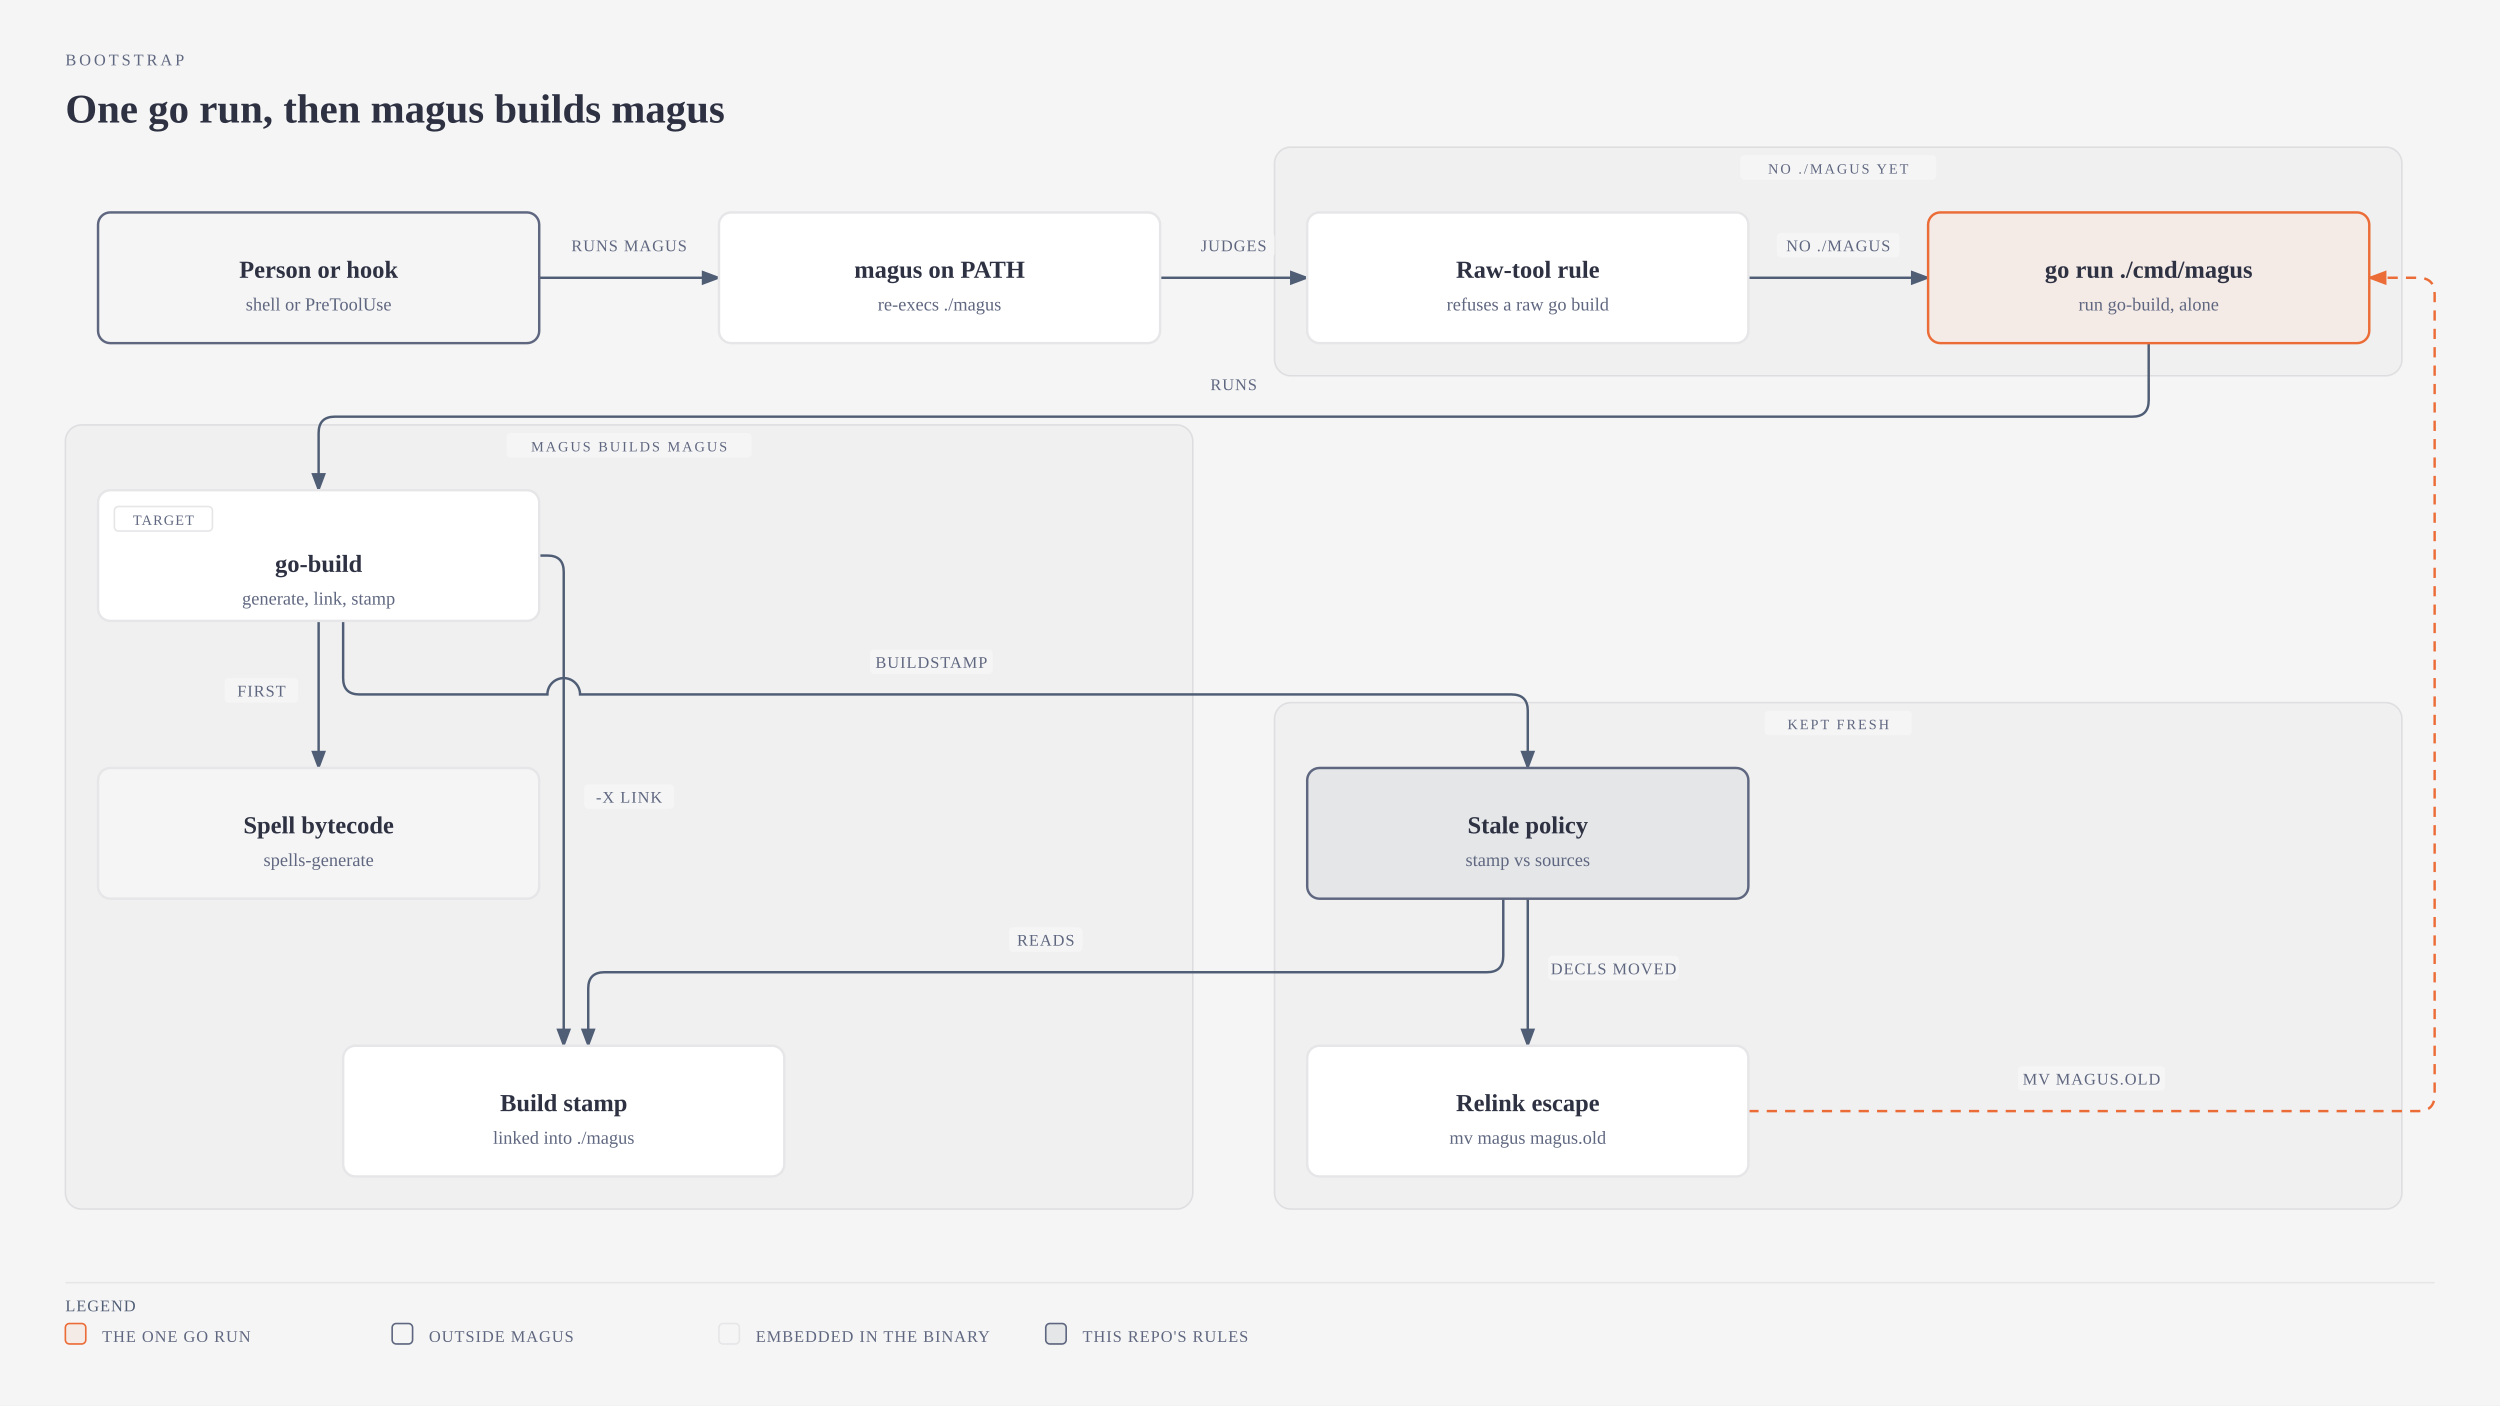
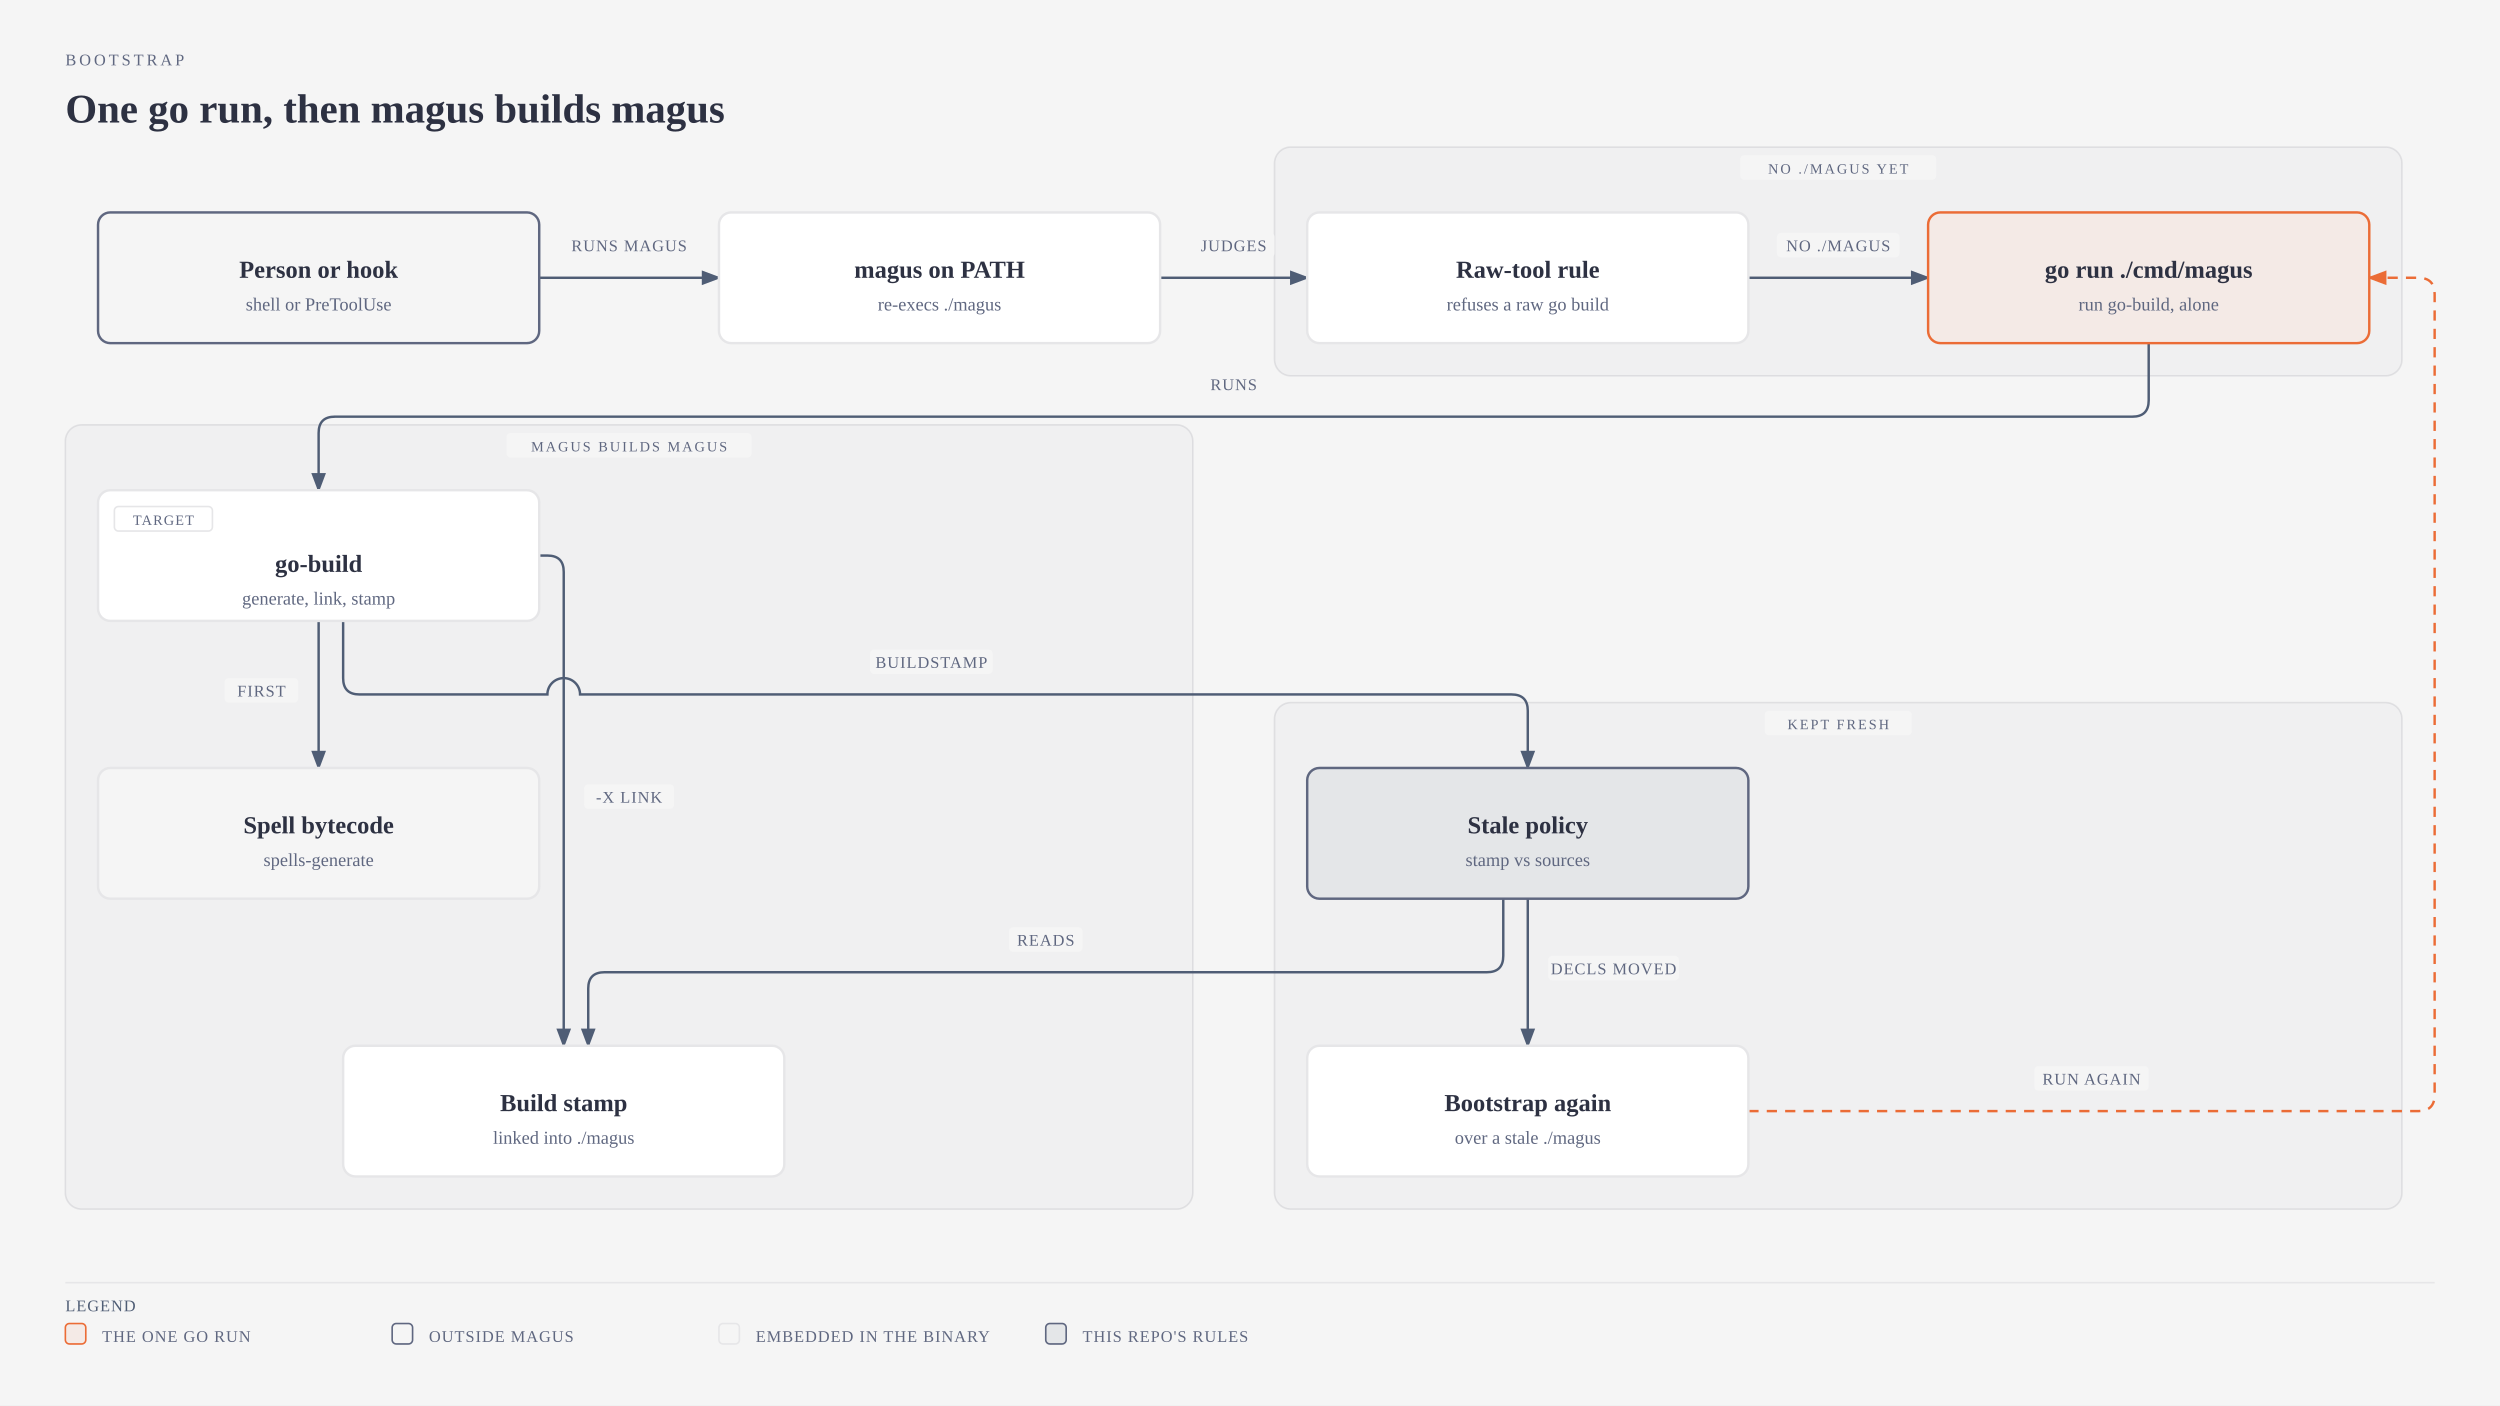
<svg xmlns="http://www.w3.org/2000/svg" viewBox="0 0 1224 688" width="1224" height="688" role="img" aria-labelledby="bootstrap-title bootstrap-desc" class="magus-diagram">
  <defs>
    <marker id="bootstrap-arrow-default" markerWidth="8" markerHeight="6" refX="7" refY="3" orient="auto">
      <polygon points="0 0, 8 3, 0 6" fill="#4f5d75" />
    </marker>
    <marker id="bootstrap-arrow-accent" markerWidth="8" markerHeight="6" refX="7" refY="3" orient="auto">
      <polygon points="0 0, 8 3, 0 6" fill="#eb6c36" />
    </marker>
    <marker id="bootstrap-arrow-link" markerWidth="8" markerHeight="6" refX="7" refY="3" orient="auto">
      <polygon points="0 0, 8 3, 0 6" fill="#2e5aa8" />
    </marker>
  </defs>
  <rect width="100%" height="100%" fill="#f5f5f5" />
  <text x="32" y="32" fill="#5f6780" font-size="8" font-family="var(--pico-font-family-monospace, monospace)" style="font-variant-ligatures:none" letter-spacing="0.18em">BOOTSTRAP</text>
  <text x="32" y="60" fill="#2d3142" font-size="20" font-weight="600" font-family="var(--pico-font-family, sans-serif)">One go run, then magus builds magus</text>
  <g transform="translate(0,40)">
    <rect x="624" y="32" width="552" height="112" rx="8" fill="#2d3142" fill-opacity="0.02" stroke="#2d3142" stroke-opacity="0.1" stroke-width="0.8" />
    <rect x="852" y="36" width="96" height="12" rx="2" fill="#f5f5f5" />
    <text x="900" y="45" fill="#5f6780" font-size="7" font-family="var(--pico-font-family-monospace, monospace)" style="font-variant-ligatures:none" text-anchor="middle" letter-spacing="0.14em">NO ./MAGUS YET</text>
    <rect x="32" y="168" width="552" height="384" rx="8" fill="#2d3142" fill-opacity="0.02" stroke="#2d3142" stroke-opacity="0.1" stroke-width="0.8" />
    <rect x="248" y="172" width="120" height="12" rx="2" fill="#f5f5f5" />
    <text x="308" y="181" fill="#5f6780" font-size="7" font-family="var(--pico-font-family-monospace, monospace)" style="font-variant-ligatures:none" text-anchor="middle" letter-spacing="0.14em">MAGUS BUILDS MAGUS</text>
    <rect x="624" y="304" width="552" height="248" rx="8" fill="#2d3142" fill-opacity="0.02" stroke="#2d3142" stroke-opacity="0.1" stroke-width="0.8" />
    <rect x="864" y="308" width="72" height="12" rx="2" fill="#f5f5f5" />
    <text x="900" y="317" fill="#5f6780" font-size="7" font-family="var(--pico-font-family-monospace, monospace)" style="font-variant-ligatures:none" text-anchor="middle" letter-spacing="0.14em">KEPT FRESH</text>
    <path data-edge="external:Person or hook-&gt;cmd/magus" id="bootstrap-edge-external_3aPerson_20or_20hook-cmd_2fmagus" d="M 264 96 L 352 96" fill="none" stroke="#4f5d75" stroke-width="1.2" marker-end="url(#bootstrap-arrow-default)" />
    <path data-edge="cmd/magus-&gt;internal/guard" id="bootstrap-edge-cmd_2fmagus-internal_2fguard" d="M 568 96 L 640 96" fill="none" stroke="#4f5d75" stroke-width="1.2" marker-end="url(#bootstrap-arrow-default)" />
    <path data-edge="internal/guard-&gt;external:go run ./cmd/magus" id="bootstrap-edge-internal_2fguard-external_3ago_20run_20_2e_2fcmd_2fmagus" d="M 856 96 L 944 96" fill="none" stroke="#4f5d75" stroke-width="1.2" marker-end="url(#bootstrap-arrow-default)" />
    <path data-edge="external:go run ./cmd/magus-&gt;external:go-build" id="bootstrap-edge-external_3ago_20run_20_2e_2fcmd_2fmagus-external_3ago-build" d="M 1052 128 L 1052 156 Q 1052 164 1044 164 L 164 164 Q 156 164 156 172 L 156 200" fill="none" stroke="#4f5d75" stroke-width="1.2" marker-end="url(#bootstrap-arrow-default)" />
    <path data-edge="external:go-build-&gt;external:Spell bytecode" id="bootstrap-edge-external_3ago-build-external_3aSpell_20bytecode" d="M 156 264 L 156 336" fill="none" stroke="#4f5d75" stroke-width="1.2" marker-end="url(#bootstrap-arrow-default)" />
    <path data-edge="external:go-build-&gt;internal/interp/bindings" id="bootstrap-edge-external_3ago-build-internal_2finterp_2fbindings" d="M 264 232 L 268 232 Q 276 232 276 240 L 276 472" fill="none" stroke="#4f5d75" stroke-width="1.2" marker-end="url(#bootstrap-arrow-default)" />
    <path data-edge="external:go-build-&gt;external:Stale policy" id="bootstrap-edge-external_3ago-build-external_3aStale_20policy" d="M 168 264 L 168 292 Q 168 300 176 300 L 268 300 A 8 8 0 0 1 284 300 L 740 300 Q 748 300 748 308 L 748 336" fill="none" stroke="#4f5d75" stroke-width="1.2" marker-end="url(#bootstrap-arrow-default)" />
    <path data-edge="external:Stale policy-&gt;internal/interp/bindings" id="bootstrap-edge-external_3aStale_20policy-internal_2finterp_2fbindings" d="M 736 400 L 736 428 Q 736 436 728 436 L 296 436 Q 288 436 288 444 L 288 472" fill="none" stroke="#4f5d75" stroke-width="1.2" marker-end="url(#bootstrap-arrow-default)" />
-     <path data-edge="external:Stale policy-&gt;external:Relink escape" id="bootstrap-edge-external_3aStale_20policy-external_3aRelink_20escape" d="M 748 400 L 748 472" fill="none" stroke="#4f5d75" stroke-width="1.2" marker-end="url(#bootstrap-arrow-default)" />
-     <path data-edge="external:Relink escape-&gt;external:go run ./cmd/magus" id="bootstrap-edge-external_3aRelink_20escape-external_3ago_20run_20_2e_2fcmd_2fmagus" d="M 856 504 L 1184 504 Q 1192 504 1192 496 L 1192 104 Q 1192 96 1184 96 L 1160 96" fill="none" stroke="#eb6c36" stroke-width="1.2" stroke-dasharray="5,4" marker-end="url(#bootstrap-arrow-accent)" />
+     <path data-edge="external:Stale policy-&gt;external:Bootstrap again" id="bootstrap-edge-external_3aStale_20policy-external_3aBootstrap_20again" d="M 748 400 L 748 472" fill="none" stroke="#4f5d75" stroke-width="1.2" marker-end="url(#bootstrap-arrow-default)" />
+     <path data-edge="external:Bootstrap again-&gt;external:go run ./cmd/magus" id="bootstrap-edge-external_3aBootstrap_20again-external_3ago_20run_20_2e_2fcmd_2fmagus" d="M 856 504 L 1184 504 Q 1192 504 1192 496 L 1192 104 Q 1192 96 1184 96 L 1160 96" fill="none" stroke="#eb6c36" stroke-width="1.2" stroke-dasharray="5,4" marker-end="url(#bootstrap-arrow-accent)" />
    <rect x="278" y="74" width="60" height="12" rx="2" fill="#f5f5f5" />
    <text x="308" y="83" fill="#5f6780" font-size="8" font-family="var(--pico-font-family-monospace, monospace)" style="font-variant-ligatures:none" text-anchor="middle" letter-spacing="0.06em">RUNS MAGUS</text>
    <rect x="584" y="74" width="40" height="12" rx="2" fill="#f5f5f5" />
    <text x="604" y="83" fill="#5f6780" font-size="8" font-family="var(--pico-font-family-monospace, monospace)" style="font-variant-ligatures:none" text-anchor="middle" letter-spacing="0.06em">JUDGES</text>
    <rect x="870" y="74" width="60" height="12" rx="2" fill="#f5f5f5" />
    <text x="900" y="83" fill="#5f6780" font-size="8" font-family="var(--pico-font-family-monospace, monospace)" style="font-variant-ligatures:none" text-anchor="middle" letter-spacing="0.06em">NO ./MAGUS</text>
    <rect x="588" y="142" width="32" height="12" rx="2" fill="#f5f5f5" />
    <text x="604" y="151" fill="#5f6780" font-size="8" font-family="var(--pico-font-family-monospace, monospace)" style="font-variant-ligatures:none" text-anchor="middle" letter-spacing="0.06em">RUNS</text>
    <rect x="110" y="292" width="36" height="12" rx="2" fill="#f5f5f5" />
    <text x="128" y="301" fill="#5f6780" font-size="8" font-family="var(--pico-font-family-monospace, monospace)" style="font-variant-ligatures:none" text-anchor="middle" letter-spacing="0.06em">FIRST</text>
    <rect x="286" y="344" width="44" height="12" rx="2" fill="#f5f5f5" />
    <text x="308" y="353" fill="#5f6780" font-size="8" font-family="var(--pico-font-family-monospace, monospace)" style="font-variant-ligatures:none" text-anchor="middle" letter-spacing="0.06em">-X LINK</text>
    <rect x="426" y="278" width="60" height="12" rx="2" fill="#f5f5f5" />
    <text x="456" y="287" fill="#5f6780" font-size="8" font-family="var(--pico-font-family-monospace, monospace)" style="font-variant-ligatures:none" text-anchor="middle" letter-spacing="0.06em">BUILDSTAMP</text>
    <rect x="494" y="414" width="36" height="12" rx="2" fill="#f5f5f5" />
    <text x="512" y="423" fill="#5f6780" font-size="8" font-family="var(--pico-font-family-monospace, monospace)" style="font-variant-ligatures:none" text-anchor="middle" letter-spacing="0.06em">READS</text>
    <rect x="758" y="428" width="64" height="12" rx="2" fill="#f5f5f5" />
    <text x="790" y="437" fill="#5f6780" font-size="8" font-family="var(--pico-font-family-monospace, monospace)" style="font-variant-ligatures:none" text-anchor="middle" letter-spacing="0.06em">DECLS MOVED</text>
-     <rect x="988" y="482" width="72" height="12" rx="2" fill="#f5f5f5" />
-     <text x="1024" y="491" fill="#5f6780" font-size="8" font-family="var(--pico-font-family-monospace, monospace)" style="font-variant-ligatures:none" text-anchor="middle" letter-spacing="0.06em">MV MAGUS.OLD</text>
+     <rect x="996" y="482" width="56" height="12" rx="2" fill="#f5f5f5" />
+     <text x="1024" y="491" fill="#5f6780" font-size="8" font-family="var(--pico-font-family-monospace, monospace)" style="font-variant-ligatures:none" text-anchor="middle" letter-spacing="0.06em">RUN AGAIN</text>
    <g data-node="external:Person or hook">
      <rect x="48" y="64" width="216" height="64" rx="6" fill="#f5f5f5" />
      <rect x="48" y="64" width="216" height="64" rx="6" fill="#f5f5f5" stroke="#5f6780" stroke-width="1.2" />
      <text x="156" y="96" fill="#2d3142" font-size="12" font-weight="600" font-family="var(--pico-font-family, sans-serif)" text-anchor="middle">Person or hook</text>
      <text x="156" y="112" fill="#5f6780" font-size="9" font-family="var(--pico-font-family-monospace, monospace)" style="font-variant-ligatures:none" text-anchor="middle">shell or PreToolUse</text>
    </g>
    <g data-node="cmd/magus" data-anchor="cmd/magus">
      <rect x="352" y="64" width="216" height="64" rx="6" fill="#f5f5f5" />
      <rect x="352" y="64" width="216" height="64" rx="6" fill="#ffffff" stroke="#e6e6e8" stroke-width="1.2" />
      <text x="460" y="96" fill="#2d3142" font-size="12" font-weight="600" font-family="var(--pico-font-family, sans-serif)" text-anchor="middle">magus on PATH</text>
      <text x="460" y="112" fill="#5f6780" font-size="9" font-family="var(--pico-font-family-monospace, monospace)" style="font-variant-ligatures:none" text-anchor="middle">re-execs ./magus</text>
    </g>
    <g data-node="internal/guard" data-anchor="internal/guard">
      <rect x="640" y="64" width="216" height="64" rx="6" fill="#f5f5f5" />
      <rect x="640" y="64" width="216" height="64" rx="6" fill="#ffffff" stroke="#e6e6e8" stroke-width="1.2" />
      <text x="748" y="96" fill="#2d3142" font-size="12" font-weight="600" font-family="var(--pico-font-family, sans-serif)" text-anchor="middle">Raw-tool rule</text>
      <text x="748" y="112" fill="#5f6780" font-size="9" font-family="var(--pico-font-family-monospace, monospace)" style="font-variant-ligatures:none" text-anchor="middle">refuses a raw go build</text>
    </g>
    <g data-node="external:go run ./cmd/magus">
      <rect x="944" y="64" width="216" height="64" rx="6" fill="#f5f5f5" />
      <rect x="944" y="64" width="216" height="64" rx="6" fill="#f4eae6" stroke="#eb6c36" stroke-width="1.2" />
      <text x="1052" y="96" fill="#2d3142" font-size="12" font-weight="600" font-family="var(--pico-font-family, sans-serif)" text-anchor="middle">go run ./cmd/magus</text>
      <text x="1052" y="112" fill="#5f6780" font-size="9" font-family="var(--pico-font-family-monospace, monospace)" style="font-variant-ligatures:none" text-anchor="middle">run go-build, alone</text>
    </g>
    <g data-node="external:go-build">
      <rect x="48" y="200" width="216" height="64" rx="6" fill="#f5f5f5" />
      <rect x="48" y="200" width="216" height="64" rx="6" fill="#ffffff" stroke="#e6e6e8" stroke-width="1.2" />
      <rect x="56" y="208" width="48" height="12" rx="2" fill="none" stroke="#e6e6e8" stroke-width="0.8" />
      <text x="80" y="217" fill="#5f6780" font-size="7" font-family="var(--pico-font-family-monospace, monospace)" style="font-variant-ligatures:none" text-anchor="middle" letter-spacing="0.08em">TARGET</text>
      <text x="156" y="240" fill="#2d3142" font-size="12" font-weight="600" font-family="var(--pico-font-family, sans-serif)" text-anchor="middle">go-build</text>
      <text x="156" y="256" fill="#5f6780" font-size="9" font-family="var(--pico-font-family-monospace, monospace)" style="font-variant-ligatures:none" text-anchor="middle">generate, link, stamp</text>
    </g>
    <g data-node="external:Spell bytecode">
      <rect x="48" y="336" width="216" height="64" rx="6" fill="#f5f5f5" />
      <rect x="48" y="336" width="216" height="64" rx="6" fill="#f5f5f5" stroke="#e6e6e8" stroke-width="1.2" />
      <text x="156" y="368" fill="#2d3142" font-size="12" font-weight="600" font-family="var(--pico-font-family, sans-serif)" text-anchor="middle">Spell bytecode</text>
      <text x="156" y="384" fill="#5f6780" font-size="9" font-family="var(--pico-font-family-monospace, monospace)" style="font-variant-ligatures:none" text-anchor="middle">spells-generate</text>
    </g>
    <g data-node="internal/interp/bindings" data-anchor="internal/interp/bindings">
      <rect x="168" y="472" width="216" height="64" rx="6" fill="#f5f5f5" />
      <rect x="168" y="472" width="216" height="64" rx="6" fill="#ffffff" stroke="#e6e6e8" stroke-width="1.2" />
      <text x="276" y="504" fill="#2d3142" font-size="12" font-weight="600" font-family="var(--pico-font-family, sans-serif)" text-anchor="middle">Build stamp</text>
      <text x="276" y="520" fill="#5f6780" font-size="9" font-family="var(--pico-font-family-monospace, monospace)" style="font-variant-ligatures:none" text-anchor="middle">linked into ./magus</text>
    </g>
    <g data-node="external:Stale policy">
      <rect x="640" y="336" width="216" height="64" rx="6" fill="#f5f5f5" />
      <rect x="640" y="336" width="216" height="64" rx="6" fill="#4f5d75" fill-opacity="0.1" stroke="#5f6780" stroke-width="1.2" />
      <text x="748" y="368" fill="#2d3142" font-size="12" font-weight="600" font-family="var(--pico-font-family, sans-serif)" text-anchor="middle">Stale policy</text>
      <text x="748" y="384" fill="#5f6780" font-size="9" font-family="var(--pico-font-family-monospace, monospace)" style="font-variant-ligatures:none" text-anchor="middle">stamp vs sources</text>
    </g>
-     <g data-node="external:Relink escape">
+     <g data-node="external:Bootstrap again">
      <rect x="640" y="472" width="216" height="64" rx="6" fill="#f5f5f5" />
      <rect x="640" y="472" width="216" height="64" rx="6" fill="#ffffff" stroke="#e6e6e8" stroke-width="1.2" />
-       <text x="748" y="504" fill="#2d3142" font-size="12" font-weight="600" font-family="var(--pico-font-family, sans-serif)" text-anchor="middle">Relink escape</text>
-       <text x="748" y="520" fill="#5f6780" font-size="9" font-family="var(--pico-font-family-monospace, monospace)" style="font-variant-ligatures:none" text-anchor="middle">mv magus magus.old</text>
+       <text x="748" y="504" fill="#2d3142" font-size="12" font-weight="600" font-family="var(--pico-font-family, sans-serif)" text-anchor="middle">Bootstrap again</text>
+       <text x="748" y="520" fill="#5f6780" font-size="9" font-family="var(--pico-font-family-monospace, monospace)" style="font-variant-ligatures:none" text-anchor="middle">over a stale ./magus</text>
    </g>
    <line x1="32" y1="588" x2="1192" y2="588" stroke="#e6e6e8" stroke-width="0.8" />
    <text x="32" y="602" fill="#4f5d75" font-size="8" font-family="var(--pico-font-family-monospace, monospace)" style="font-variant-ligatures:none" letter-spacing="0.06em">LEGEND</text>
    <rect x="32" y="608" width="10" height="10" rx="2" fill="#f4eae6" stroke="#eb6c36" stroke-width="0.8" />
    <text x="50" y="617" fill="#5f6780" font-size="8" font-family="var(--pico-font-family-monospace, monospace)" style="font-variant-ligatures:none" letter-spacing="0.06em">THE ONE GO RUN</text>
    <rect x="192" y="608" width="10" height="10" rx="2" fill="#f5f5f5" stroke="#5f6780" stroke-width="0.8" />
    <text x="210" y="617" fill="#5f6780" font-size="8" font-family="var(--pico-font-family-monospace, monospace)" style="font-variant-ligatures:none" letter-spacing="0.06em">OUTSIDE MAGUS</text>
    <rect x="352" y="608" width="10" height="10" rx="2" fill="#f5f5f5" stroke="#e6e6e8" stroke-width="0.8" />
    <text x="370" y="617" fill="#5f6780" font-size="8" font-family="var(--pico-font-family-monospace, monospace)" style="font-variant-ligatures:none" letter-spacing="0.06em">EMBEDDED IN THE BINARY</text>
    <rect x="512" y="608" width="10" height="10" rx="2" fill="#4f5d75" fill-opacity="0.1" stroke="#5f6780" stroke-width="0.8" />
    <text x="530" y="617" fill="#5f6780" font-size="8" font-family="var(--pico-font-family-monospace, monospace)" style="font-variant-ligatures:none" letter-spacing="0.06em">THIS REPO'S RULES</text>
  </g>
</svg>
